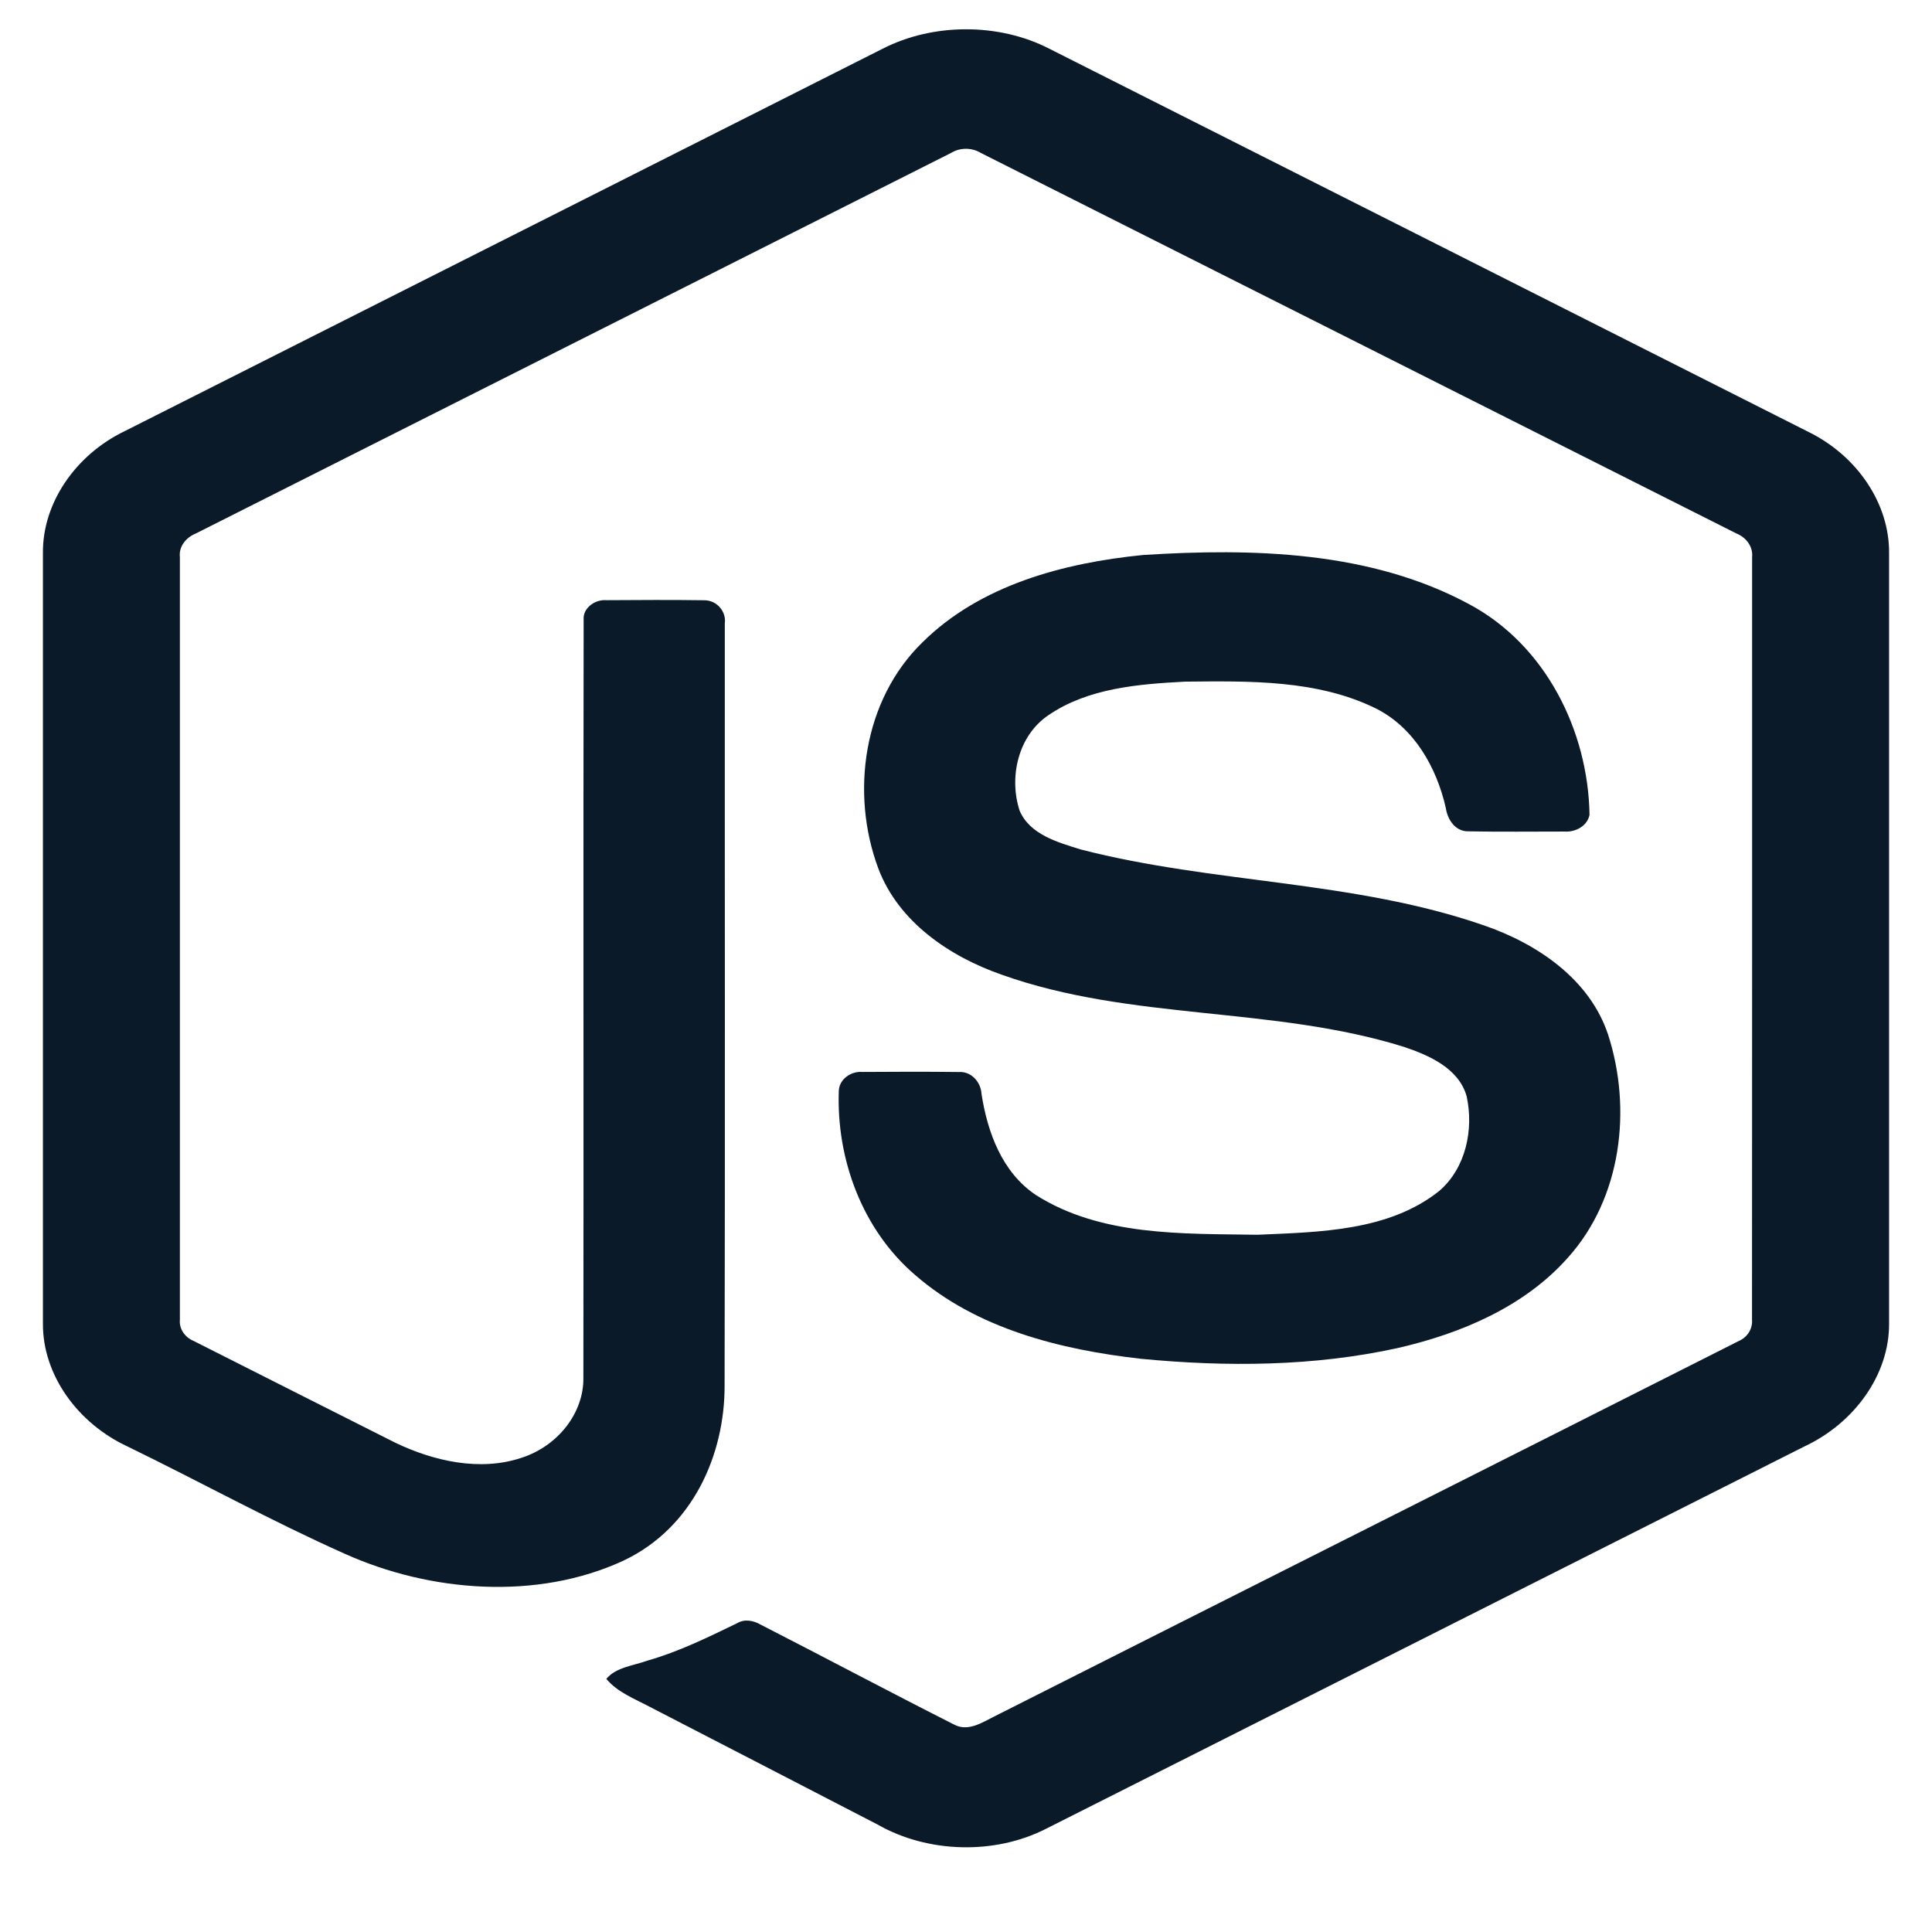
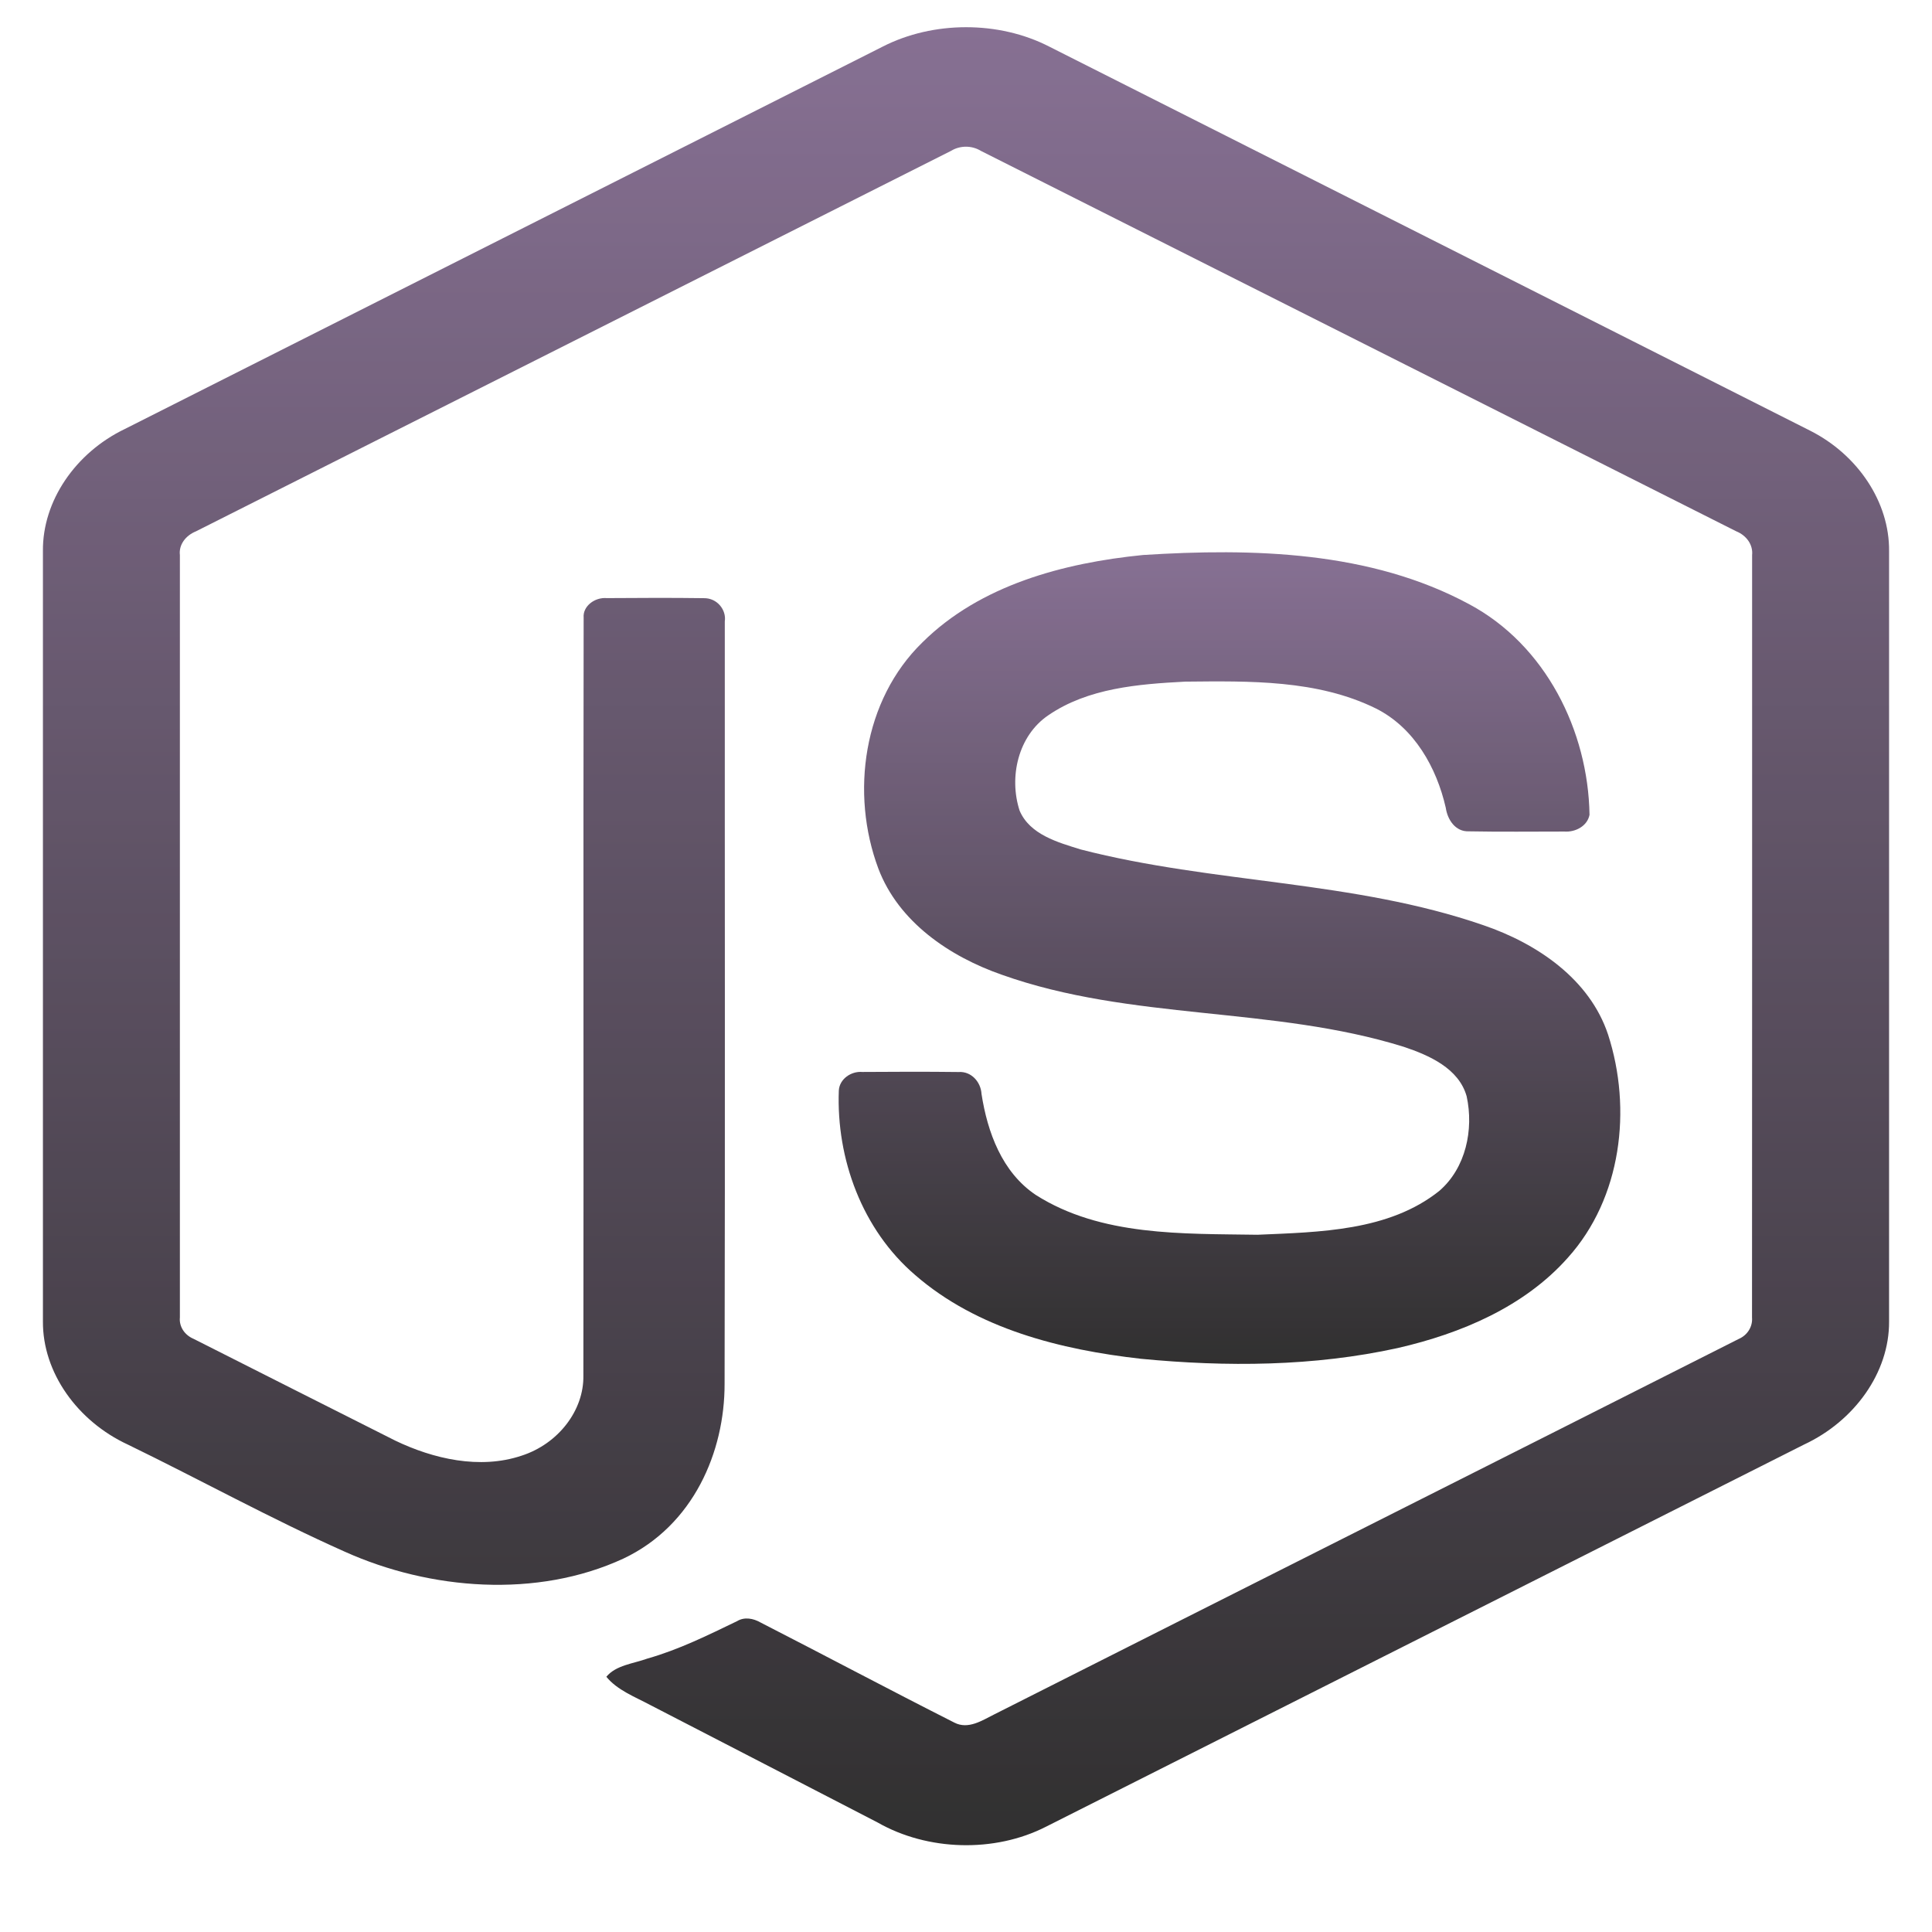
<svg xmlns="http://www.w3.org/2000/svg" xmlns:xlink="http://www.w3.org/1999/xlink" version="1.1" preserveAspectRatio="xMidYMid meet" viewBox="0 0 640 640" width="640" height="640">
  <defs>
-     <path d="M347.58 16.13C431.58 58.54 515.6 100.89 599.58 143.33C615.38 151.28 625.95 166.99 625.78 183.25C625.78 208.77 625.78 412.9 625.78 438.42C625.9 455.36 614.29 471.44 597.63 479.21C513.91 521.39 430.23 563.62 346.52 605.8C329.46 614.52 307.26 613.85 290.74 604.42C265.64 591.41 240.5 578.48 215.39 565.49C210.26 562.75 204.48 560.58 200.86 556.14C204.06 552.28 209.79 551.8 214.44 550.11C224.92 547.14 234.54 542.36 244.16 537.72C246.6 536.23 249.57 536.8 251.9 538.14C273.37 549.13 294.64 560.45 316.17 571.34C320.77 573.71 325.42 570.56 329.35 568.61C411.5 527.12 493.76 485.78 575.9 444.27C578.95 442.97 580.63 440.08 580.38 437.1C580.44 352.92 580.4 268.73 580.41 184.56C580.76 181.18 578.57 178.07 575.15 176.69C491.72 134.7 408.33 92.65 324.91 50.66C321.96 48.84 318.05 48.83 315.09 50.64C231.67 92.65 148.3 134.74 64.88 176.72C61.47 178.11 59.18 181.17 59.59 184.56C59.6 268.73 59.59 352.92 59.59 437.11C59.29 440.09 61.1 442.92 64.13 444.2C86.39 455.48 108.68 466.68 130.95 477.92C143.5 483.95 158.91 487.54 172.73 482.92C184.93 479.01 193.48 467.88 193.25 456.3C193.37 372.62 193.19 288.92 193.34 205.25C193.03 201.54 196.98 198.47 201.02 198.82C211.71 198.75 222.42 198.69 233.12 198.84C237.58 198.75 240.66 202.75 240.1 206.5C240.06 290.71 240.22 374.93 240.03 459.14C240.06 481.58 229.74 506.01 206.51 516.99C177.89 530.24 142.51 527.43 114.24 514.72C89.76 503.8 66.4 490.92 42.36 479.22C25.65 471.5 14.1 455.35 14.22 438.42C14.22 412.91 14.22 208.77 14.22 183.25C14.04 166.65 25.03 150.66 41.31 142.82C125.02 100.61 208.71 58.36 292.41 16.13C309.12 7.58 330.88 7.54 347.58 16.13Z" id="a24qkyCy51" />
-     <path d="M486.7 200.16C512.05 213.71 526.1 242.13 526.55 269.91C525.84 273.65 521.87 275.72 518.24 275.46C507.68 275.45 497.13 275.6 486.57 275.39C482.09 275.56 479.49 271.49 478.93 267.58C475.9 254.3 468.55 241.14 455.87 234.73C436.4 225.11 413.82 225.6 392.6 225.8C377.1 226.61 360.43 227.93 347.3 236.92C337.22 243.73 334.16 257.47 337.76 268.54C341.15 276.49 350.45 279.05 358.06 281.41C401.91 292.72 448.37 291.6 491.38 306.48C509.18 312.55 526.6 324.34 532.7 342.73C540.67 367.37 537.18 396.82 519.4 416.6C504.98 432.88 483.99 441.74 463.04 446.55C435.18 452.68 406.27 452.84 377.98 450.12C351.38 447.12 323.69 440.23 303.15 422.36C285.59 407.32 277.02 383.89 277.87 361.27C278.07 357.45 281.93 354.79 285.64 355.1C296.27 355.02 306.9 354.99 317.53 355.12C321.77 354.82 324.92 358.44 325.14 362.38C327.1 375.04 331.92 388.33 343.12 395.84C364.72 409.58 391.83 408.64 416.57 409.03C437.06 408.13 460.07 407.86 476.79 394.5C485.62 386.88 488.23 374.13 485.85 363.17C483.26 353.91 473.44 349.59 465.01 346.77C421.72 333.27 374.74 338.17 331.88 322.9C314.48 316.84 297.65 305.37 290.97 287.74C281.64 262.79 285.91 231.92 305.55 212.81C324.7 193.8 352.35 186.47 378.63 183.85C415.01 181.55 453.96 182.49 486.7 200.16Z" id="cVjfywbL" />
+     <path d="M347.58 15.44C431.58 57.85 515.6 100.2 599.58 142.64C615.38 150.59 625.95 166.3 625.78 182.56C625.78 208.08 625.78 412.21 625.78 437.73C625.9 454.67 614.29 470.75 597.63 478.52C513.91 520.7 430.23 562.93 346.52 605.11C329.46 613.83 307.26 613.16 290.74 603.73C265.64 590.72 240.5 577.79 215.39 564.8C210.26 562.06 204.48 559.89 200.86 555.45C204.06 551.59 209.79 551.11 214.44 549.43C224.92 546.45 234.54 541.67 244.16 537.03C246.6 535.54 249.57 536.11 251.9 537.45C273.37 548.44 294.64 559.76 316.17 570.65C320.77 573.02 325.42 569.87 329.35 567.92C411.5 526.43 493.76 485.09 575.9 443.58C578.95 442.28 580.63 439.39 580.38 436.41C580.44 352.23 580.4 268.04 580.41 183.87C580.76 180.49 578.57 177.38 575.15 176C491.72 134.01 408.33 91.96 324.91 49.97C321.96 48.15 318.05 48.14 315.09 49.95C231.67 91.96 148.3 134.05 64.88 176.03C61.47 177.42 59.18 180.48 59.59 183.87C59.6 268.04 59.59 352.23 59.59 436.42C59.29 439.4 61.1 442.23 64.13 443.51C86.39 454.79 108.68 465.99 130.95 477.23C143.5 483.26 158.91 486.85 172.73 482.23C184.93 478.32 193.48 467.19 193.25 455.62C193.37 371.93 193.19 288.23 193.34 204.56C193.03 200.85 196.98 197.78 201.02 198.13C211.71 198.06 222.42 198 233.12 198.15C237.58 198.06 240.66 202.06 240.1 205.81C240.06 290.02 240.22 374.24 240.03 458.45C240.06 480.89 229.74 505.32 206.51 516.3C177.89 529.55 142.51 526.74 114.24 514.03C89.76 503.12 66.4 490.23 42.36 478.54C25.65 470.81 14.1 454.66 14.22 437.73C14.22 412.22 14.22 208.08 14.22 182.56C14.04 165.96 25.03 149.97 41.31 142.13C125.02 99.92 208.71 57.67 292.41 15.44C309.12 6.89 330.88 6.85 347.58 15.44Z" id="c2CxOjTQT8" />
+     <linearGradient id="gradientb1jNB4L1x" gradientUnits="userSpaceOnUse" x1="320" y1="9.01" x2="320" y2="611.25">
+       <stop style="stop-color: #6b4f7a;stop-opacity: 1" offset="0%" />
+       <stop style="stop-color: #010000;stop-opacity: 1" offset="100%" />
+     </linearGradient>
+     <path d="M486.7 200.16C512.05 213.71 526.1 242.13 526.55 269.91C525.84 273.65 521.87 275.72 518.24 275.46C507.68 275.45 497.13 275.6 486.57 275.39C482.09 275.56 479.49 271.49 478.93 267.58C475.9 254.3 468.55 241.14 455.87 234.73C436.4 225.11 413.82 225.6 392.6 225.8C377.1 226.61 360.43 227.93 347.3 236.92C337.22 243.73 334.16 257.47 337.76 268.54C341.15 276.49 350.45 279.05 358.06 281.41C401.91 292.72 448.37 291.6 491.38 306.48C509.18 312.55 526.6 324.34 532.7 342.73C540.67 367.37 537.18 396.82 519.4 416.6C504.98 432.88 483.99 441.74 463.04 446.55C435.18 452.68 406.27 452.84 377.98 450.12C351.38 447.12 323.69 440.23 303.15 422.36C285.59 407.32 277.02 383.89 277.87 361.27C278.07 357.45 281.93 354.79 285.64 355.1C296.27 355.02 306.9 354.99 317.53 355.12C321.77 354.82 324.92 358.44 325.14 362.38C327.1 375.04 331.92 388.33 343.12 395.84C364.72 409.58 391.83 408.64 416.57 409.03C437.06 408.13 460.07 407.86 476.79 394.5C485.62 386.88 488.23 374.13 485.85 363.17C483.26 353.91 473.44 349.59 465.01 346.77C421.72 333.27 374.74 338.17 331.88 322.9C314.48 316.84 297.65 305.37 290.97 287.74C281.64 262.79 285.91 231.92 305.55 212.81C324.7 193.8 352.35 186.47 378.63 183.85C415.01 181.55 453.96 182.49 486.7 200.16Z" id="dmaBs6XRZ" />
+     <linearGradient id="gradientb14ZNY06Uk" gradientUnits="userSpaceOnUse" x1="407.28" y1="182.94" x2="407.28" y2="451.8">
+       <stop style="stop-color: #6b4f7a;stop-opacity: 1" offset="0%" />
+       <stop style="stop-color: #010000;stop-opacity: 1" offset="100%" />
+     </linearGradient>
  </defs>
  <g>
    <g>
-       <use xlink:href="#a24qkyCy51" opacity="1" fill="#0a1a29" fill-opacity="1" />
      <g>
-         <use xlink:href="#a24qkyCy51" opacity="1" fill-opacity="0" stroke="#000000" stroke-width="1" stroke-opacity="0" />
+         <use xlink:href="#c2CxOjTQT8" opacity="0.81" fill="url(#gradientb1jNB4L1x)" />
+         <g>
+           <use xlink:href="#c2CxOjTQT8" opacity="0.81" fill-opacity="0" stroke="#000000" stroke-width="1" stroke-opacity="0" />
+         </g>
      </g>
-     </g>
-     <g>
-       <use xlink:href="#cVjfywbL" opacity="1" fill="#0a1a29" fill-opacity="1" />
      <g>
-         <use xlink:href="#cVjfywbL" opacity="1" fill-opacity="0" stroke="#000000" stroke-width="1" stroke-opacity="0" />
+         <use xlink:href="#dmaBs6XRZ" opacity="0.81" fill="url(#gradientb14ZNY06Uk)" />
+         <g>
+           <use xlink:href="#dmaBs6XRZ" opacity="0.81" fill-opacity="0" stroke="#000000" stroke-width="1" stroke-opacity="0" />
+         </g>
      </g>
    </g>
  </g>
</svg>
